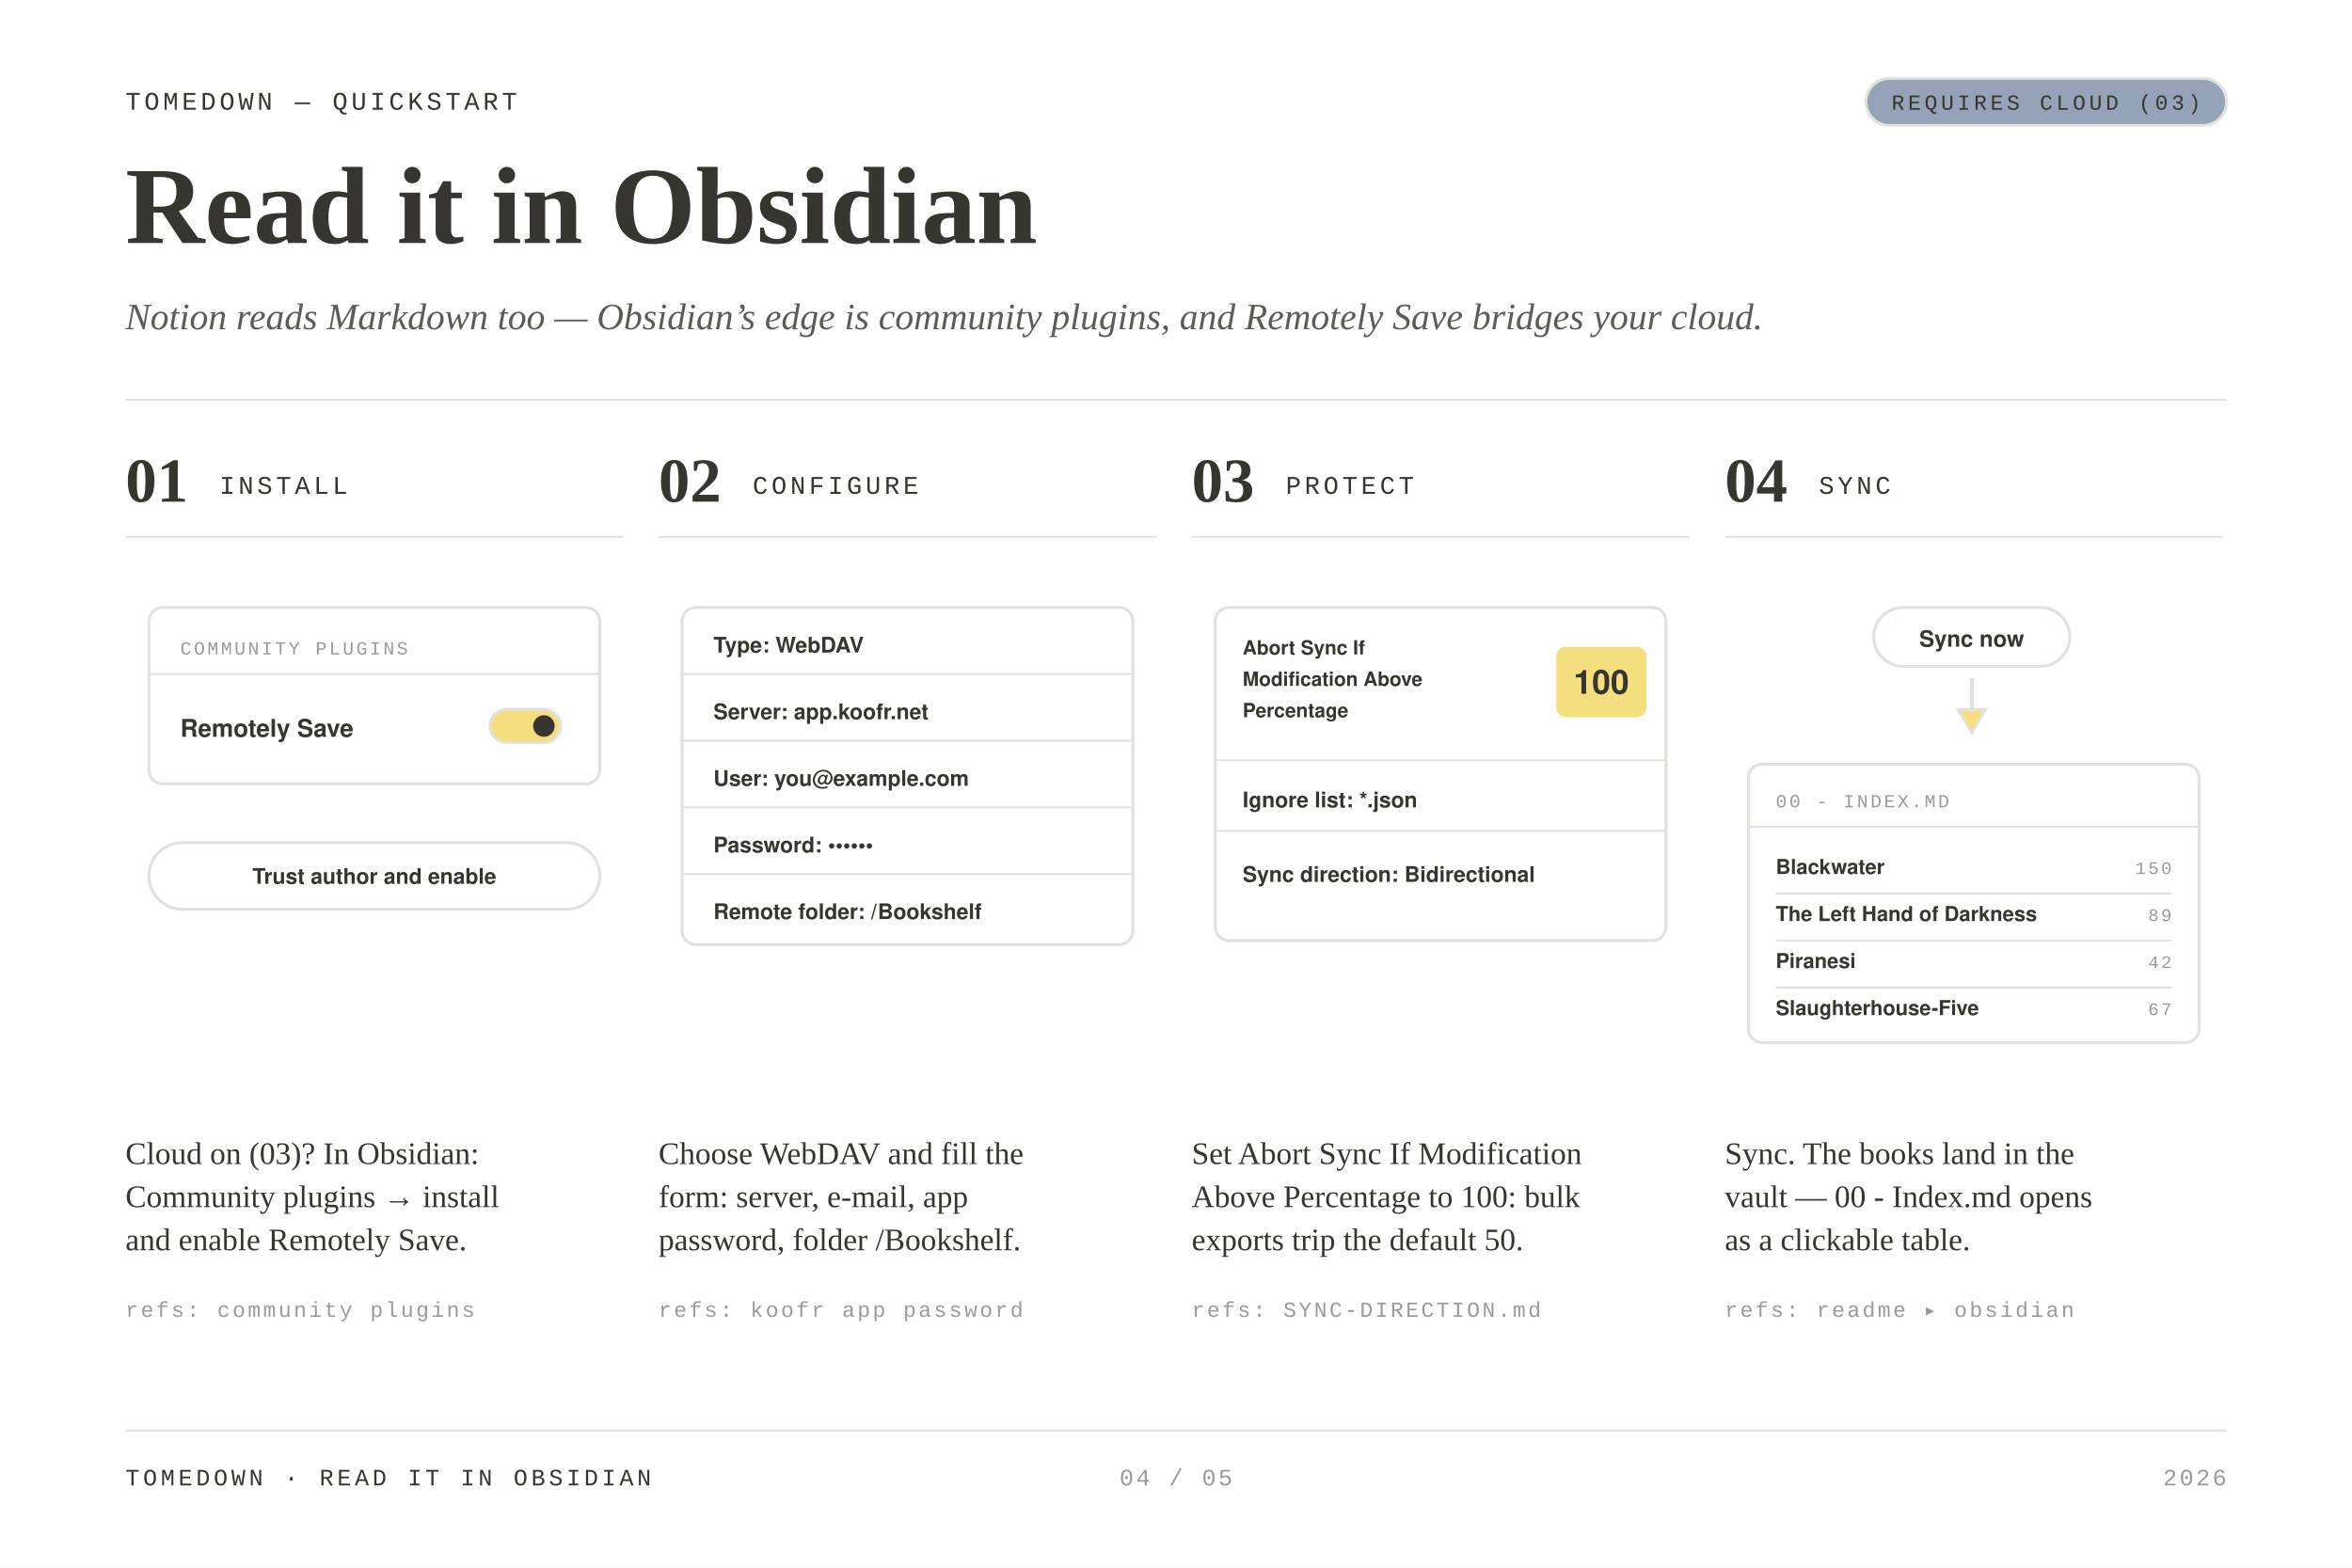
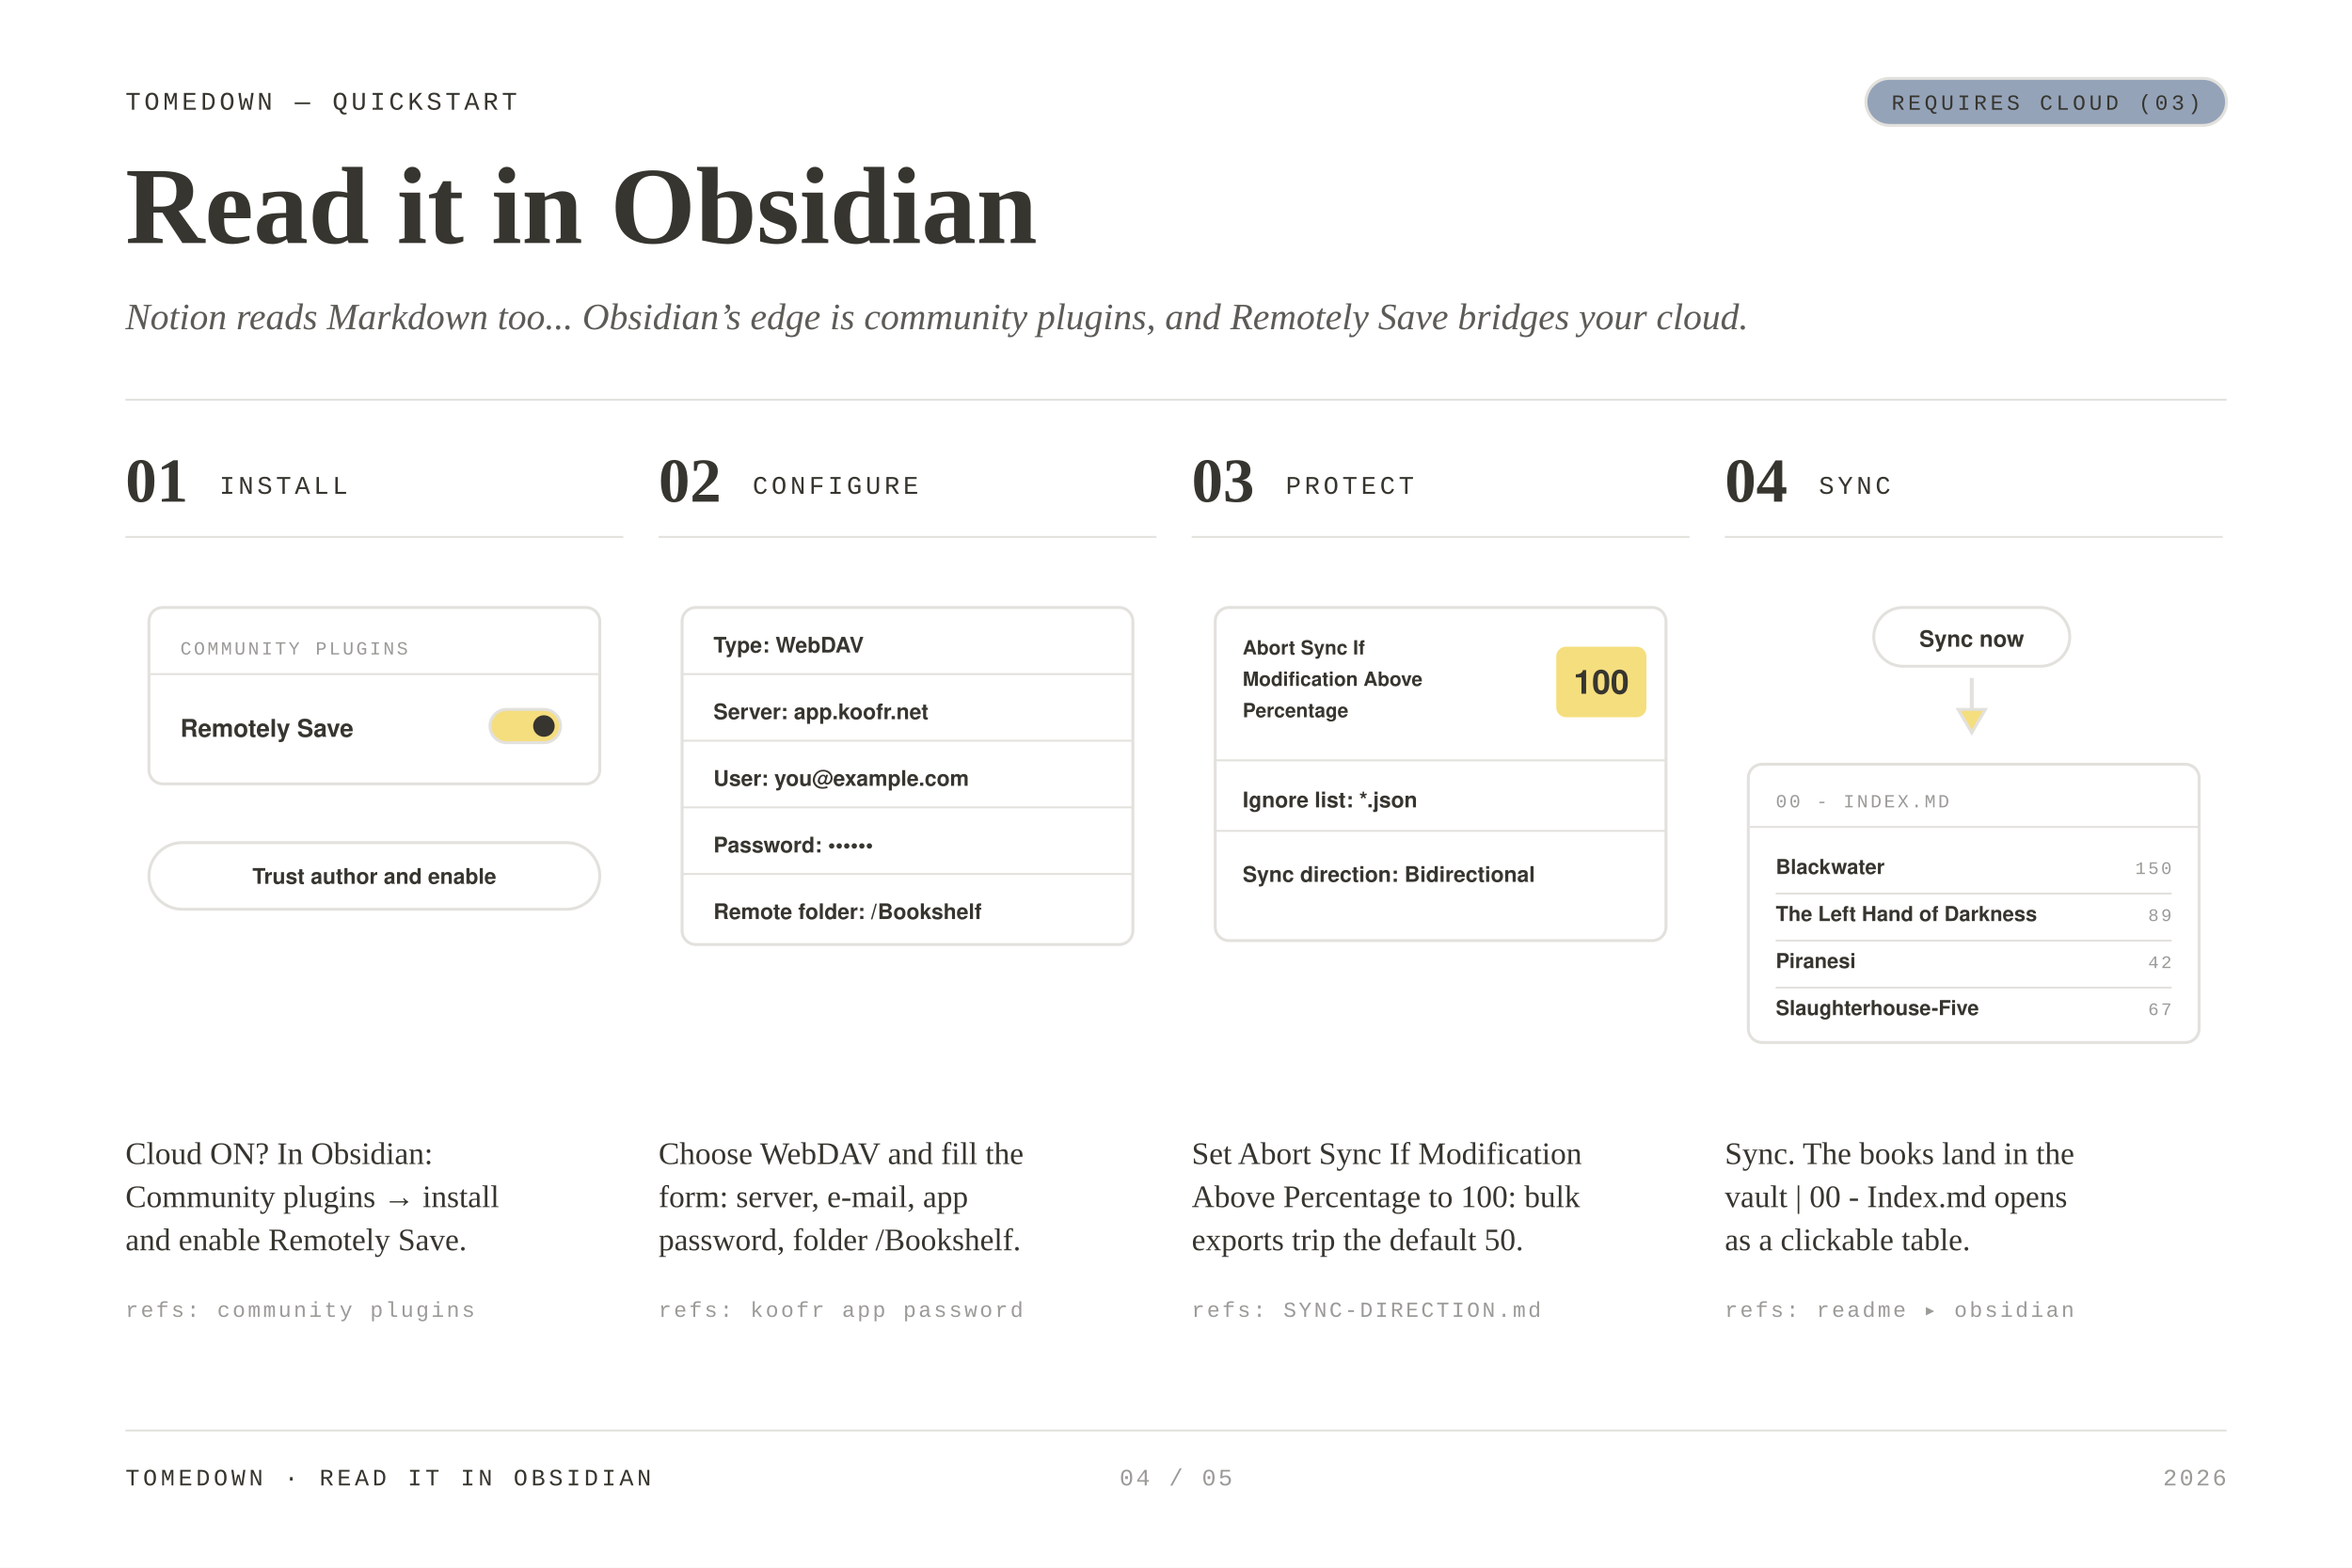
<svg xmlns="http://www.w3.org/2000/svg" width="1740" height="1160" viewBox="0 0 1200 800" role="img" aria-label="Tomedown quickstart tutorial 04 — Read it in Obsidian: install Remotely Save, configure WebDAV, set the abort guard to 100, sync and open the index">
  <style>
    .display { font-family: Georgia, "Times New Roman", serif; font-weight: 700; fill: #37352F; }
    .deck    { font-family: Georgia, "Times New Roman", serif; font-style: italic; fill: #5C5B57; }
    .label   { font-family: "SF Mono", Menlo, Consolas, "Liberation Mono", monospace; letter-spacing: 1.8px; fill: #37352F; }
    .labelm  { font-family: "SF Mono", Menlo, Consolas, "Liberation Mono", monospace; letter-spacing: 1.2px; fill: #9B9A97; }
    .body    { font-family: Georgia, "Times New Roman", serif; fill: #37352F; }
    .menu    { font-family: "Helvetica Neue", Helvetica, Arial, sans-serif; font-weight: 700; fill: #37352F; }
    .code    { font-family: "SF Mono", Menlo, Consolas, "Liberation Mono", monospace; fill: #37352F; }
    .rule    { stroke: #E3E1DD; stroke-width: 1; }
    .hair    { stroke: #E3E1DD; stroke-width: 1; opacity: 1; }
    .card    { fill: #FFFFFF; stroke: #E3E1DD; stroke-width: 1.5; }
    .skel    { fill: #E3E1DD; }
    .accent  { fill: #F5DE7E; }
  </style>
  <rect width="1200" height="800" fill="#FFFFFF" />
  <text class="label" x="64" y="56" font-size="13">TOMEDOWN — QUICKSTART</text>
  <rect x="952" y="40" width="184" height="24" rx="12" fill="#94A3B8" stroke="#E3E1DD" stroke-width="1.5" />
  <text class="label" x="1044" y="56" font-size="11" text-anchor="middle">REQUIRES CLOUD (03)</text>
  <text class="display" x="64" y="124" font-size="56">Read it in Obsidian</text>
-   <text class="deck" x="64" y="168" font-size="19">Notion reads Markdown too — Obsidian’s edge is community plugins, and Remotely Save bridges your cloud.</text>
+   <text class="deck" x="64" y="168" font-size="19">Notion reads Markdown too... Obsidian’s edge is community plugins, and Remotely Save bridges your cloud.</text>
  <line class="rule" x1="64" y1="204" x2="1136" y2="204" />
  <text class="display" x="64" y="256" font-size="32">01</text>
  <text class="label" x="112" y="252" font-size="13">INSTALL</text>
  <line class="hair" x1="64" y1="274" x2="318" y2="274" />
  <rect class="card" x="76" y="310" width="230" height="90" rx="7" />
  <text class="labelm" x="92" y="334" font-size="9.5">COMMUNITY PLUGINS</text>
  <line class="hair" x1="76" y1="344" x2="306" y2="344" />
  <text class="menu" x="92" y="376" font-size="12.5">Remotely Save</text>
  <rect x="250" y="362" width="36" height="17" rx="8.5" fill="#F5DE7E" stroke="#E3E1DD" stroke-width="1.5" />
  <circle cx="277.5" cy="370.5" r="5.5" fill="#37352F" />
  <rect x="76" y="430" width="230" height="34" rx="17" fill="#FFFFFF" stroke="#E3E1DD" stroke-width="1.5" />
  <text class="menu" x="191" y="451" font-size="11" text-anchor="middle">Trust author and enable</text>
-   <text class="body" x="64" y="594" font-size="16">Cloud on (03)? In Obsidian:</text>
+   <text class="body" x="64" y="594" font-size="16">Cloud ON? In Obsidian:</text>
  <text class="body" x="64" y="616" font-size="16">Community plugins → install</text>
  <text class="body" x="64" y="638" font-size="16">and enable Remotely Save.</text>
  <text class="labelm" x="64" y="672" font-size="11">refs: community plugins</text>
  <text class="display" x="336" y="256" font-size="32">02</text>
  <text class="label" x="384" y="252" font-size="13">CONFIGURE</text>
  <line class="hair" x1="336" y1="274" x2="590" y2="274" />
  <rect class="card" x="348" y="310" width="230" height="172" rx="7" />
  <line class="hair" x1="348" y1="344" x2="578" y2="344" />
  <line class="hair" x1="348" y1="378" x2="578" y2="378" />
  <line class="hair" x1="348" y1="412" x2="578" y2="412" />
  <line class="hair" x1="348" y1="446" x2="578" y2="446" />
  <text class="menu" x="364" y="333" font-size="11">Type: WebDAV</text>
  <text class="menu" x="364" y="367" font-size="11">Server: app.koofr.net</text>
  <text class="menu" x="364" y="401" font-size="11">User: you@example.com</text>
  <text class="menu" x="364" y="435" font-size="11">Password: ••••••</text>
  <text class="menu" x="364" y="469" font-size="11">Remote folder: /Bookshelf</text>
  <text class="body" x="336" y="594" font-size="16">Choose WebDAV and fill the</text>
  <text class="body" x="336" y="616" font-size="16">form: server, e-mail, app</text>
  <text class="body" x="336" y="638" font-size="16">password, folder /Bookshelf.</text>
  <text class="labelm" x="336" y="672" font-size="11">refs: koofr app password</text>
  <text class="display" x="608" y="256" font-size="32">03</text>
  <text class="label" x="656" y="252" font-size="13">PROTECT</text>
  <line class="hair" x1="608" y1="274" x2="862" y2="274" />
  <rect class="card" x="620" y="310" width="230" height="170" rx="7" />
  <line class="hair" x1="620" y1="388" x2="850" y2="388" />
  <line class="hair" x1="620" y1="424" x2="850" y2="424" />
  <text class="menu" x="634" y="334" font-size="10">Abort Sync If</text>
  <text class="menu" x="634" y="350" font-size="10">Modification Above</text>
  <text class="menu" x="634" y="366" font-size="10">Percentage</text>
  <rect class="accent" x="794" y="330" width="46" height="36" rx="5" />
  <text class="menu" x="817" y="354" font-size="17" text-anchor="middle">100</text>
  <text class="menu" x="634" y="412" font-size="11">Ignore list: *.json</text>
  <text class="menu" x="634" y="450" font-size="11">Sync direction: Bidirectional</text>
  <text class="body" x="608" y="594" font-size="16">Set Abort Sync If Modification</text>
  <text class="body" x="608" y="616" font-size="16">Above Percentage to 100: bulk</text>
  <text class="body" x="608" y="638" font-size="16">exports trip the default 50.</text>
  <text class="labelm" x="608" y="672" font-size="11">refs: SYNC-DIRECTION.md</text>
  <text class="display" x="880" y="256" font-size="32">04</text>
  <text class="label" x="928" y="252" font-size="13">SYNC</text>
  <line class="hair" x1="880" y1="274" x2="1134" y2="274" />
  <rect x="956" y="310" width="100" height="30" rx="15" fill="#FFFFFF" stroke="#E3E1DD" stroke-width="1.5" />
  <text class="menu" x="1006" y="330" font-size="11.5" text-anchor="middle">Sync now</text>
  <path d="M1006 346 V364" fill="none" stroke="#E3E1DD" stroke-width="2" />
  <path class="accent" d="M999 362 L1006 374 L1013 362 Z" stroke="#E3E1DD" stroke-width="1.5" />
  <rect class="card" x="892" y="390" width="230" height="142" rx="7" />
  <text class="labelm" x="906" y="412" font-size="9.5">00 - INDEX.MD</text>
  <line class="hair" x1="892" y1="422" x2="1122" y2="422" />
  <text class="menu" x="906" y="446" font-size="10.5">Blackwater</text>
  <text class="labelm" x="1108" y="446" font-size="9" text-anchor="end">150</text>
  <line class="hair" x1="906" y1="456" x2="1108" y2="456" />
  <text class="menu" x="906" y="470" font-size="10.5">The Left Hand of Darkness</text>
  <text class="labelm" x="1108" y="470" font-size="9" text-anchor="end">89</text>
  <line class="hair" x1="906" y1="480" x2="1108" y2="480" />
  <text class="menu" x="906" y="494" font-size="10.5">Piranesi</text>
  <text class="labelm" x="1108" y="494" font-size="9" text-anchor="end">42</text>
  <line class="hair" x1="906" y1="504" x2="1108" y2="504" />
  <text class="menu" x="906" y="518" font-size="10.5">Slaughterhouse-Five</text>
  <text class="labelm" x="1108" y="518" font-size="9" text-anchor="end">67</text>
  <text class="body" x="880" y="594" font-size="16">Sync. The books land in the</text>
-   <text class="body" x="880" y="616" font-size="16">vault — 00 - Index.md opens</text>
+   <text class="body" x="880" y="616" font-size="16">vault | 00 - Index.md opens</text>
  <text class="body" x="880" y="638" font-size="16">as a clickable table.</text>
  <text class="labelm" x="880" y="672" font-size="11">refs: readme ▸ obsidian</text>
  <line class="rule" x1="64" y1="730" x2="1136" y2="730" />
  <text class="label" x="64" y="758" font-size="12">TOMEDOWN · READ IT IN OBSIDIAN</text>
  <text class="labelm" x="600" y="758" font-size="12" text-anchor="middle">04 / 05</text>
  <text class="labelm" x="1136" y="758" font-size="12" text-anchor="end">2026</text>
</svg>
